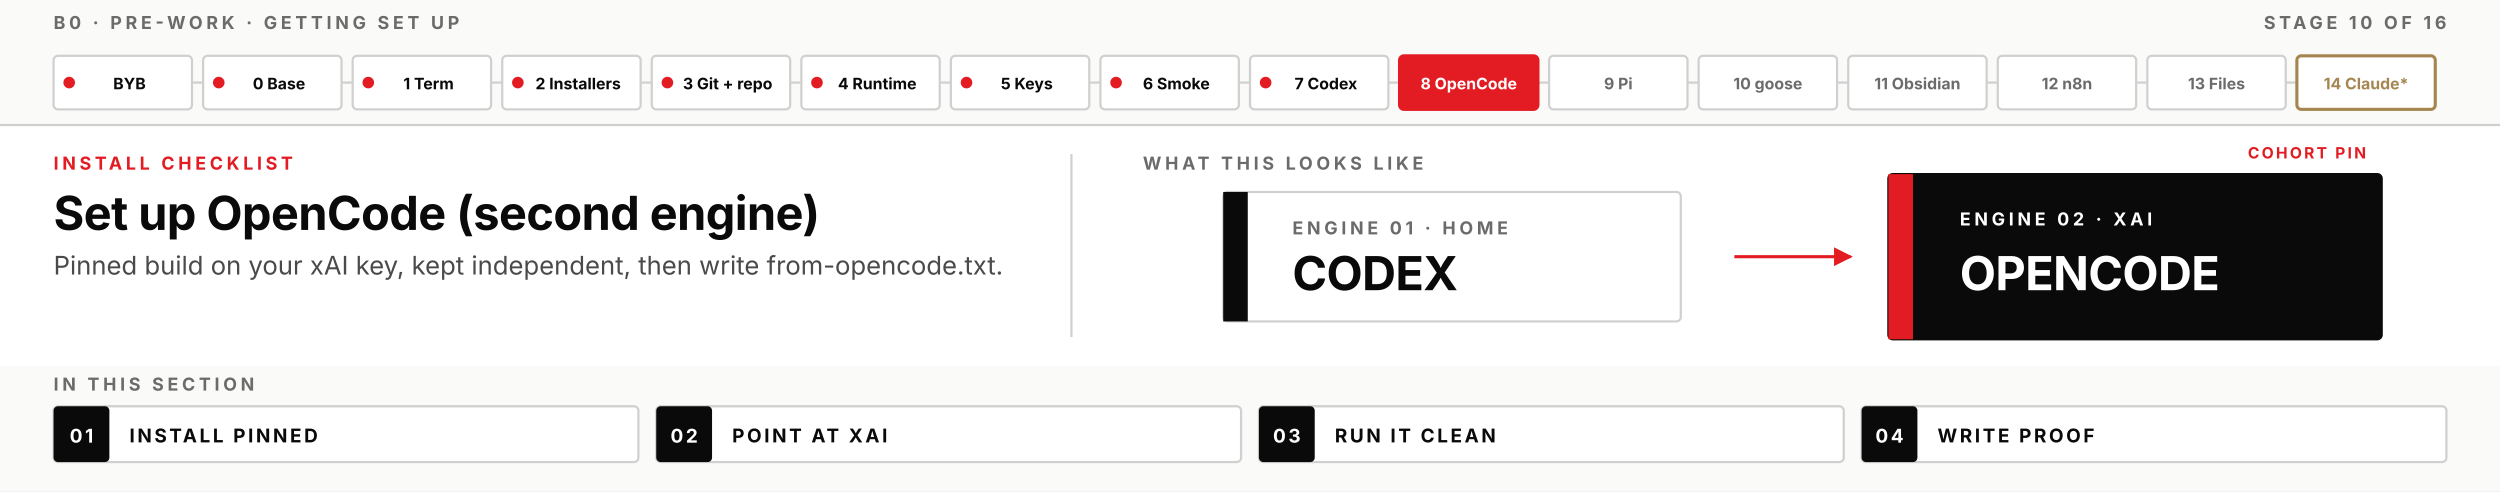
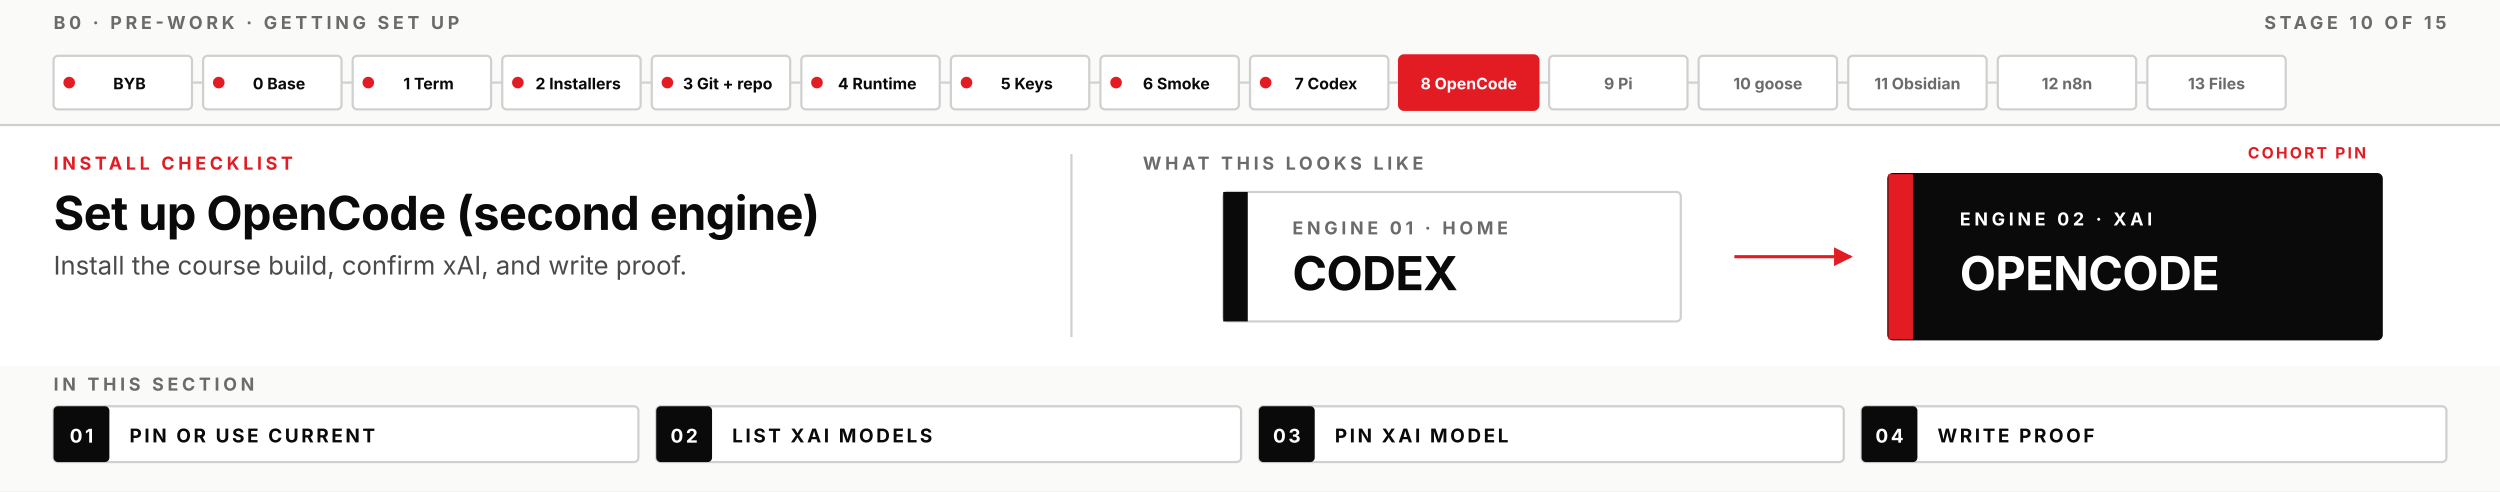
<svg xmlns="http://www.w3.org/2000/svg" viewBox="0 0 1120 220" role="img" aria-labelledby="title-install-pre-work-8-opencode-your-second-engine">
  <defs>
    <marker id="arrow" viewBox="0 0 8 8" refX="7" refY="4" markerWidth="6" markerHeight="6" orient="auto-start-reverse">
      <path d="M0 0 8 4 0 8Z" fill="#0A0A0A" />
    </marker>
    <marker id="arrow-red" viewBox="0 0 8 8" refX="7" refY="4" markerWidth="6" markerHeight="6" orient="auto-start-reverse">
      <path d="M0 0 8 4 0 8Z" fill="#E31C23" />
    </marker>
    <style>
      text { font-family: system-ui, "Inter", "Helvetica Neue", Arial, sans-serif; fill: #0A0A0A; }
      .micro { font-size: 8px; font-weight: 650; letter-spacing: 1.65px; }
      .tiny { font-size: 7px; font-weight: 650; letter-spacing: 1px; }
      .railtext { font-size: 7.1px; font-weight: 650; }
      .title { font-size: 21px; font-weight: 680; letter-spacing: -0.25px; }
      .purpose { font-size: 11.5px; font-weight: 430; fill: #4A4A4A; }
      .caption { font-size: 8.5px; font-weight: 650; letter-spacing: 1.15px; }
      .body { font-size: 9.5px; font-weight: 520; }
      .muted { fill: #6B6B6B; }
      .white { fill: #FFFFFF; }
      .red { fill: #E31C23; }
      .gold { fill: #A58650; }
      .line { fill: none; stroke: #0A0A0A; stroke-width: 1.35; vector-effect: non-scaling-stroke; }
      .hair { fill: none; stroke: #D0D0D0; stroke-width: 1; vector-effect: non-scaling-stroke; }
      .redline { fill: none; stroke: #E31C23; stroke-width: 1.4; vector-effect: non-scaling-stroke; }
      .goldline { fill: none; stroke: #A58650; stroke-width: 1.35; vector-effect: non-scaling-stroke; }
      .dash { stroke-dasharray: 5 4; }
    </style>
  </defs>
  <rect width="1120" height="220" fill="#FFFFFF" />
  <rect x="0" y="0" width="1120" height="56" fill="#FAFAF8" />
  <text x="24" y="13" class="micro muted">B0 · PRE-WORK · GETTING SET UP</text>
-   <text x="1096" y="13" class="micro muted" text-anchor="end">STAGE 10 OF 16</text>
-   <path d="M55 37H1060" class="hair" />
+   <text x="1096" y="13" class="micro muted" text-anchor="end">STAGE 10 OF 15</text>
+   <path d="M55 37H993" class="hair" />
  <rect x="24" y="25" width="62" height="24" rx="2" fill="#FFFFFF" stroke="#D0D0D0" stroke-width="1" />
  <circle cx="31" cy="37" r="2.6" fill="#E31C23" />
  <text x="58" y="40" class="railtext" text-anchor="middle">BYB</text>
  <rect x="91" y="25" width="62" height="24" rx="2" fill="#FFFFFF" stroke="#D0D0D0" stroke-width="1" />
  <circle cx="98" cy="37" r="2.6" fill="#E31C23" />
  <text x="125" y="40" class="railtext" text-anchor="middle">0 Base</text>
  <rect x="158" y="25" width="62" height="24" rx="2" fill="#FFFFFF" stroke="#D0D0D0" stroke-width="1" />
  <circle cx="165" cy="37" r="2.6" fill="#E31C23" />
  <text x="192" y="40" class="railtext" text-anchor="middle">1 Term</text>
  <rect x="225" y="25" width="62" height="24" rx="2" fill="#FFFFFF" stroke="#D0D0D0" stroke-width="1" />
  <circle cx="232" cy="37" r="2.6" fill="#E31C23" />
  <text x="259" y="40" class="railtext" text-anchor="middle">2 Installers</text>
  <rect x="292" y="25" width="62" height="24" rx="2" fill="#FFFFFF" stroke="#D0D0D0" stroke-width="1" />
  <circle cx="299" cy="37" r="2.6" fill="#E31C23" />
  <text x="326" y="40" class="railtext" text-anchor="middle">3 Git + repo</text>
  <rect x="359" y="25" width="62" height="24" rx="2" fill="#FFFFFF" stroke="#D0D0D0" stroke-width="1" />
  <circle cx="366" cy="37" r="2.6" fill="#E31C23" />
  <text x="393" y="40" class="railtext" text-anchor="middle">4 Runtime</text>
  <rect x="426" y="25" width="62" height="24" rx="2" fill="#FFFFFF" stroke="#D0D0D0" stroke-width="1" />
  <circle cx="433" cy="37" r="2.6" fill="#E31C23" />
  <text x="460" y="40" class="railtext" text-anchor="middle">5 Keys</text>
  <rect x="493" y="25" width="62" height="24" rx="2" fill="#FFFFFF" stroke="#D0D0D0" stroke-width="1" />
  <circle cx="500" cy="37" r="2.6" fill="#E31C23" />
  <text x="527" y="40" class="railtext" text-anchor="middle">6 Smoke</text>
  <rect x="560" y="25" width="62" height="24" rx="2" fill="#FFFFFF" stroke="#D0D0D0" stroke-width="1" />
  <circle cx="567" cy="37" r="2.6" fill="#E31C23" />
  <text x="594" y="40" class="railtext" text-anchor="middle">7 Codex</text>
  <rect x="627" y="25" width="62" height="24" rx="2" fill="#E31C23" stroke="#E31C23" stroke-width="1.4" />
  <text x="658" y="40" class="railtext white" text-anchor="middle">8 OpenCode</text>
  <rect x="694" y="25" width="62" height="24" rx="2" fill="#FFFFFF" stroke="#D0D0D0" stroke-width="1" />
  <text x="725" y="40" class="railtext muted" text-anchor="middle">9 Pi</text>
  <rect x="761" y="25" width="62" height="24" rx="2" fill="#FFFFFF" stroke="#D0D0D0" stroke-width="1" />
  <text x="792" y="40" class="railtext muted" text-anchor="middle">10 goose</text>
  <rect x="828" y="25" width="62" height="24" rx="2" fill="#FFFFFF" stroke="#D0D0D0" stroke-width="1" />
  <text x="859" y="40" class="railtext muted" text-anchor="middle">11 Obsidian</text>
  <rect x="895" y="25" width="62" height="24" rx="2" fill="#FFFFFF" stroke="#D0D0D0" stroke-width="1" />
  <text x="926" y="40" class="railtext muted" text-anchor="middle">12 n8n</text>
  <rect x="962" y="25" width="62" height="24" rx="2" fill="#FFFFFF" stroke="#D0D0D0" stroke-width="1" />
  <text x="993" y="40" class="railtext muted" text-anchor="middle">13 Files</text>
-   <rect x="1029" y="25" width="62" height="24" rx="2" fill="#FFFFFF" stroke="#A58650" stroke-width="1.4" />
-   <text x="1060" y="40" class="railtext gold" text-anchor="middle">14 Claude*</text>
  <path d="M0 56H1120" class="hair" />
  <text x="24" y="76" class="micro red">INSTALL CHECKLIST</text>
  <text x="24" y="103" class="title">Set up OpenCode (second engine)</text>
-   <text x="24" y="123" class="purpose">Pinned build on your xAI key, kept independent, then write from-opencode.txt.</text>
+   <text x="24" y="123" class="purpose">Install the course build, confirm xAI, and write proof.</text>
  <path d="M480 69V151" class="hair" />
  <text x="512" y="76" class="micro muted">WHAT THIS LOOKS LIKE</text>
  <g aria-label="Twin primary and second engines">
    <rect x="548" y="86" width="205" height="58" rx="2" fill="#FFFFFF" stroke="#D0D0D0" />
    <rect x="548" y="86" width="11" height="58" fill="#0A0A0A" />
    <text x="579" y="105" class="micro muted">ENGINE 01 · HOME</text>
    <text x="579" y="130" class="title">CODEX</text>
    <path d="M777 115H829" class="redline" marker-end="url(#arrow-red)" />
    <rect x="846" y="78" width="221" height="74" rx="2" fill="#0A0A0A" stroke="#0A0A0A" />
    <rect x="846" y="78" width="11" height="74" fill="#E31C23" />
    <text x="878" y="101" class="micro white">ENGINE 02 · XAI</text>
    <text x="878" y="130" class="title white">OPENCODE</text>
    <text x="1060" y="71" class="tiny red" text-anchor="end">COHORT PIN</text>
  </g>
  <rect x="0" y="164" width="1120" height="56" fill="#FAFAF8" />
  <text x="24" y="175" class="micro muted">IN THIS SECTION</text>
  <rect x="24.00" y="182" width="262.00" height="25" rx="2" fill="#FFFFFF" stroke="#D0D0D0" />
  <rect x="24.00" y="182" width="25" height="25" rx="2" fill="#0A0A0A" />
  <text x="36.50" y="198.3" class="caption white" text-anchor="middle">01</text>
-   <text x="58.00" y="198.2" class="caption">INSTALL PINNED</text>
+   <text x="58.00" y="198.2" class="caption">PIN OR USE CURRENT</text>
  <rect x="294.00" y="182" width="262.00" height="25" rx="2" fill="#FFFFFF" stroke="#D0D0D0" />
  <rect x="294.00" y="182" width="25" height="25" rx="2" fill="#0A0A0A" />
  <text x="306.50" y="198.3" class="caption white" text-anchor="middle">02</text>
-   <text x="328.00" y="198.2" class="caption">POINT AT XAI</text>
+   <text x="328.00" y="198.2" class="caption">LIST XAI MODELS</text>
  <rect x="564.00" y="182" width="262.00" height="25" rx="2" fill="#FFFFFF" stroke="#D0D0D0" />
  <rect x="564.00" y="182" width="25" height="25" rx="2" fill="#0A0A0A" />
  <text x="576.50" y="198.3" class="caption white" text-anchor="middle">03</text>
-   <text x="598.00" y="198.2" class="caption">RUN IT CLEAN</text>
+   <text x="598.00" y="198.2" class="caption">PIN XAI MODEL</text>
  <rect x="834.00" y="182" width="262.00" height="25" rx="2" fill="#FFFFFF" stroke="#D0D0D0" />
  <rect x="834.00" y="182" width="25" height="25" rx="2" fill="#0A0A0A" />
  <text x="846.50" y="198.3" class="caption white" text-anchor="middle">04</text>
  <text x="868.00" y="198.2" class="caption">WRITE PROOF</text>
</svg>
